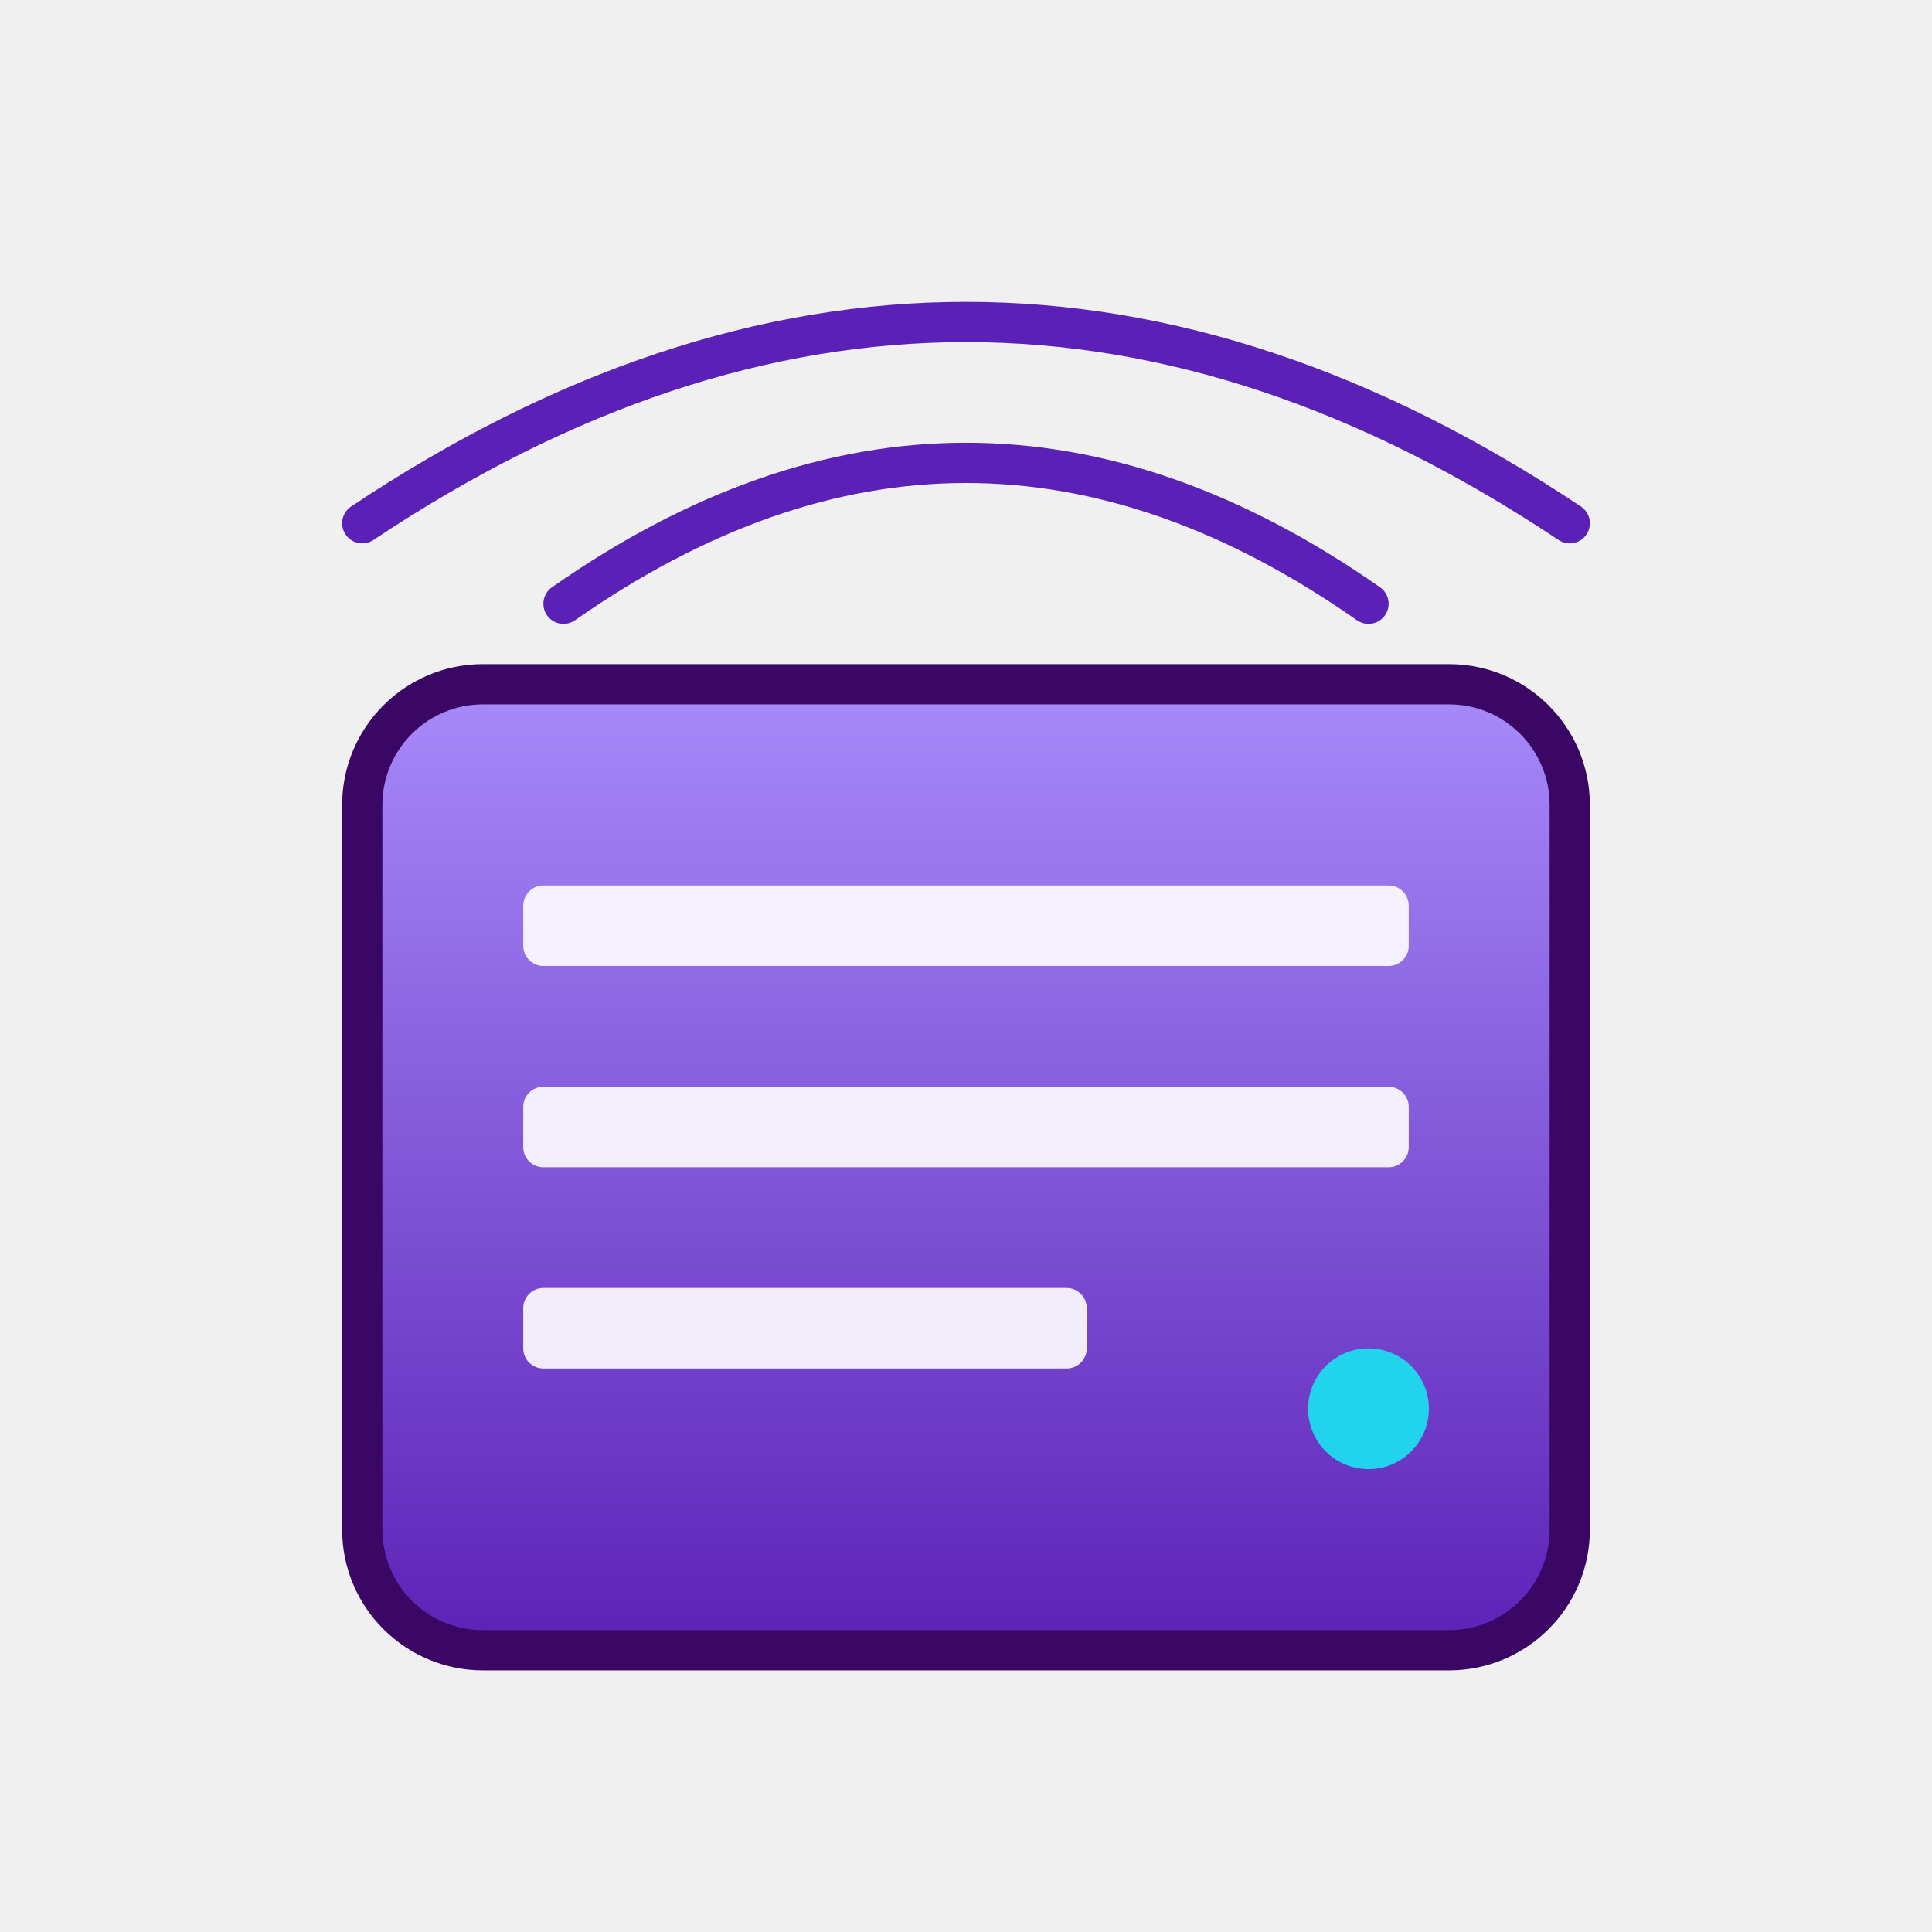
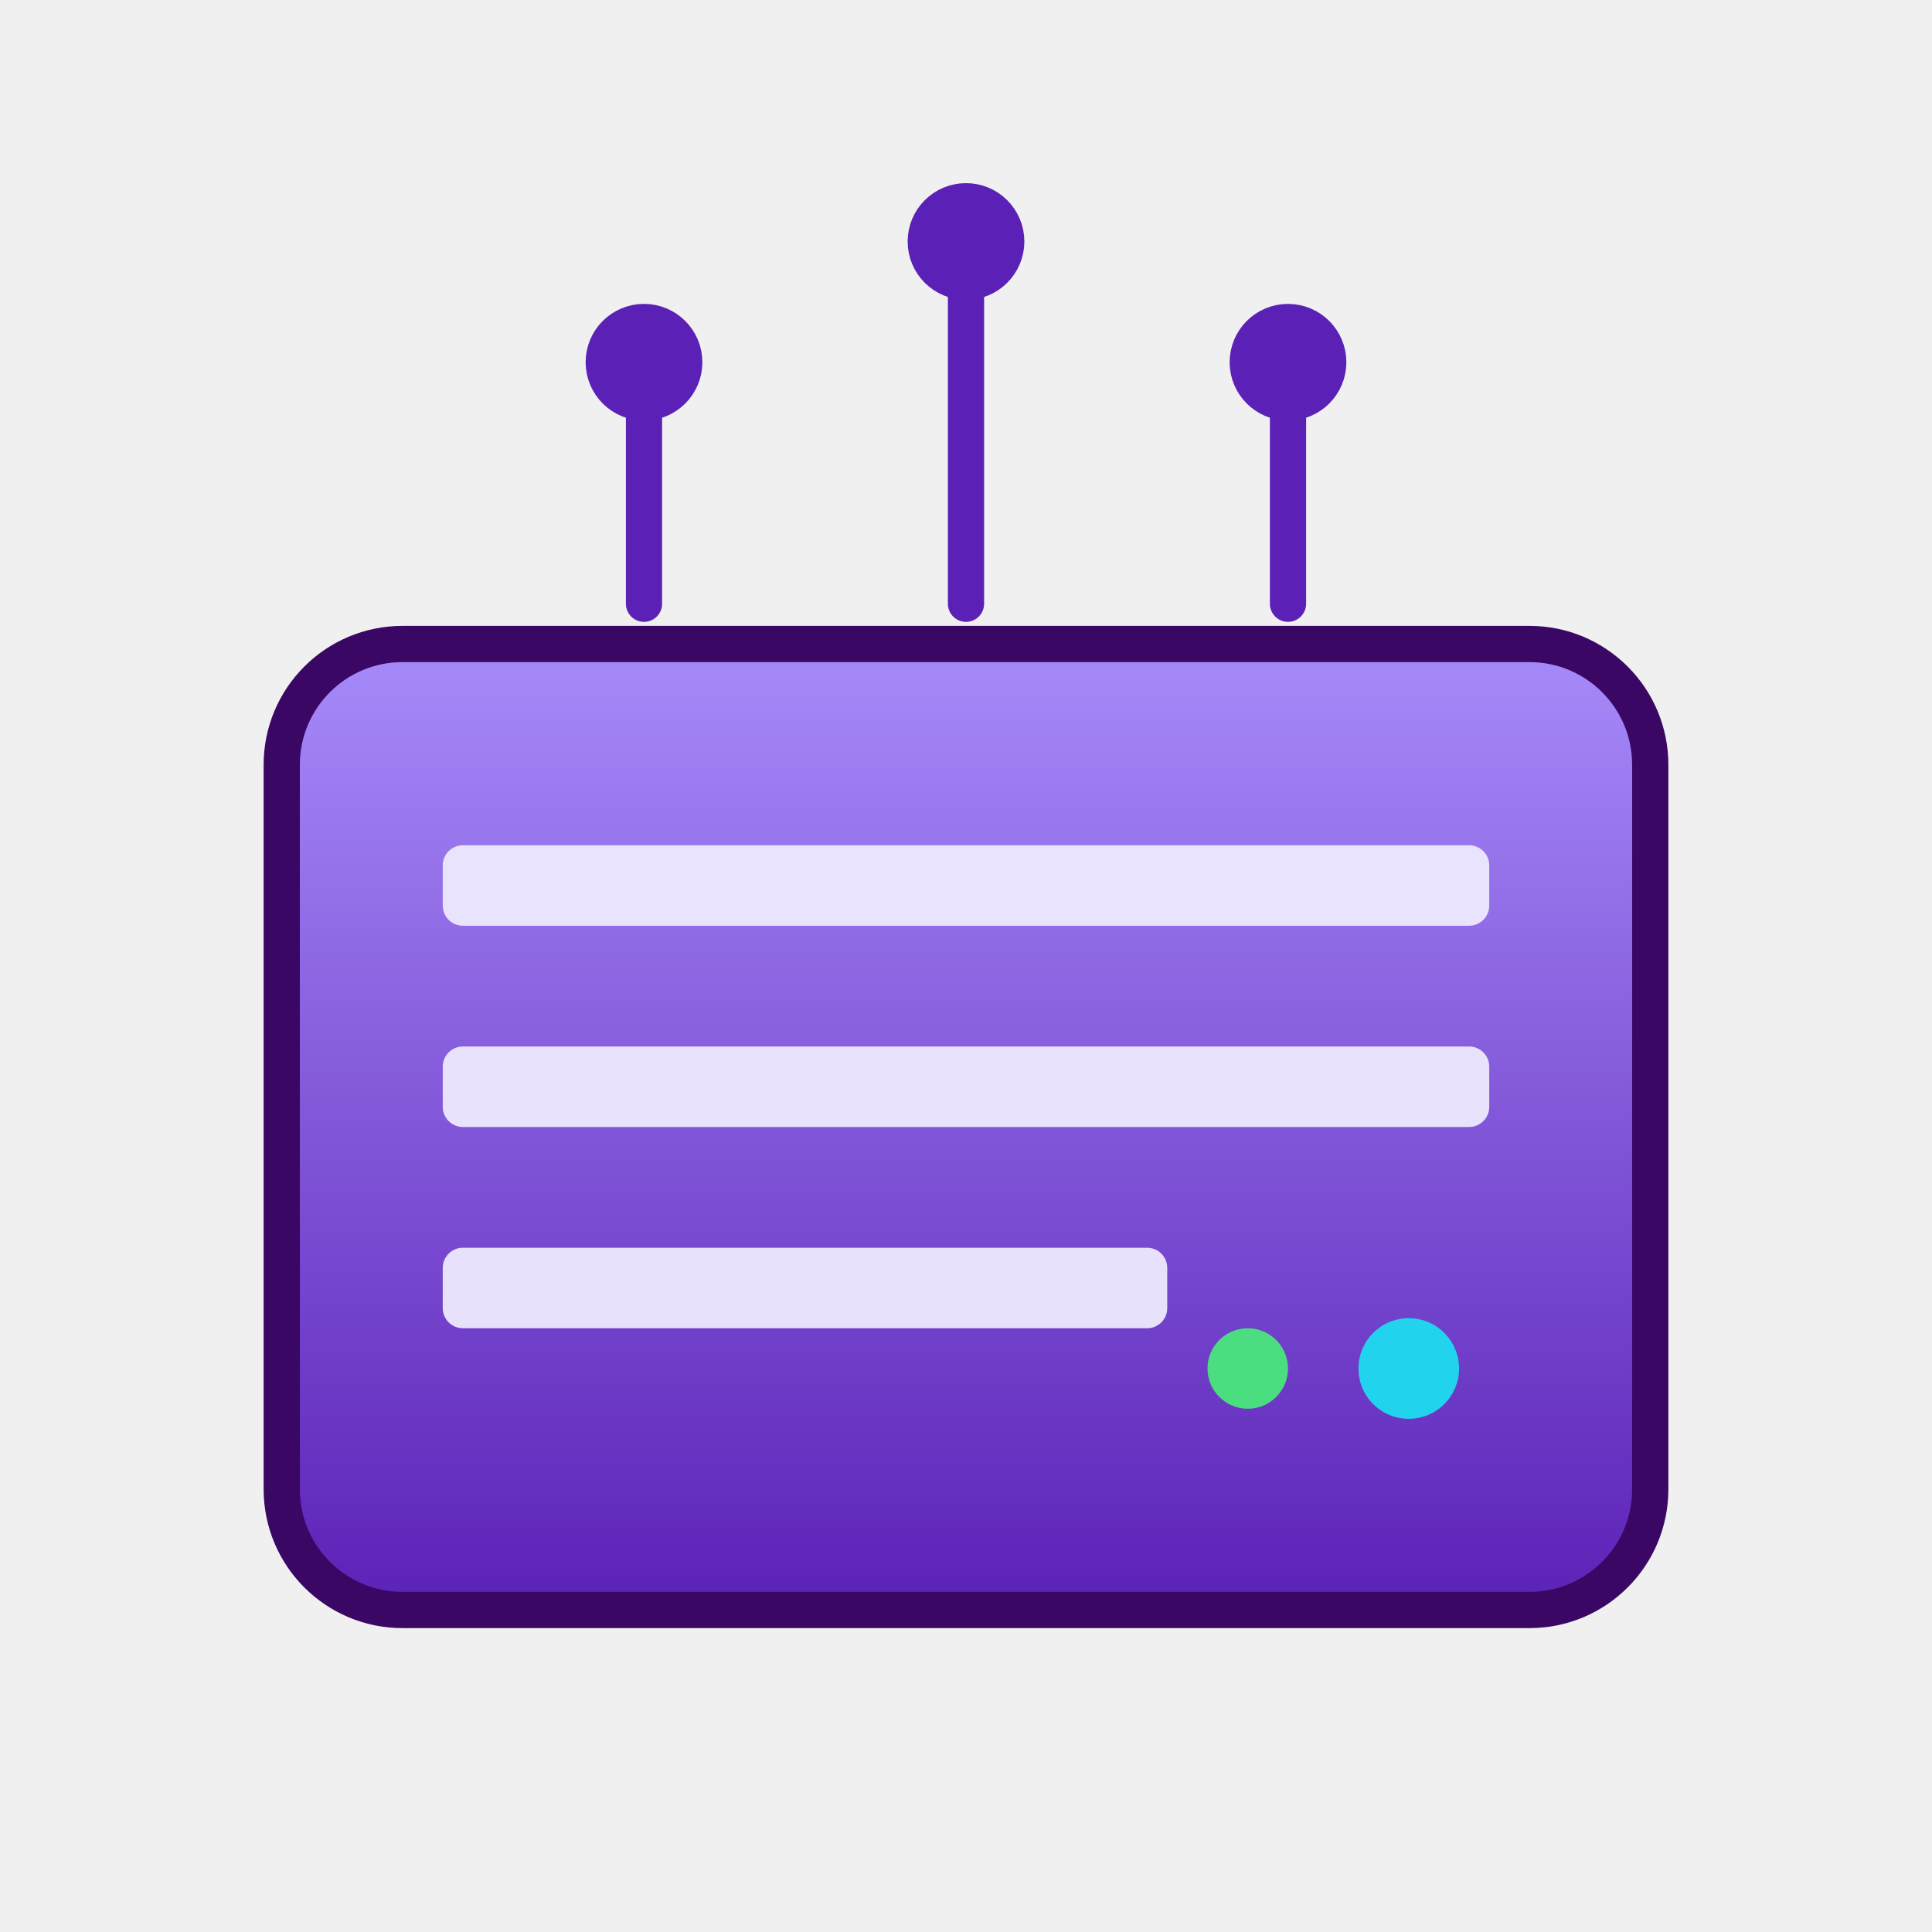
<svg xmlns="http://www.w3.org/2000/svg" viewBox="0 0 96 96" role="img" aria-label="Wireless LAN Controller">
  <defs>
-     <linearGradient id="wlcBody" x1="0" y1="0" x2="0" y2="1">
+     <linearGradient id="wlcg" x1="0" y1="0" x2="0" y2="1">
      <stop offset="0%" stop-color="#a78bfa" />
      <stop offset="100%" stop-color="#5b21b6" />
    </linearGradient>
  </defs>
-   <g stroke="#5b21b6" stroke-width="2" fill="none" stroke-linecap="round">
-     <path d="M18 26 Q48 6 78 26" />
-     <path d="M28 30 Q48 16 68 30" />
+   <g stroke="#5b21b6" stroke-width="1.8" fill="none" stroke-linecap="round">
+     <line x1="32" y1="20" x2="32" y2="30" />
+     <line x1="48" y1="14" x2="48" y2="30" />
+     <line x1="64" y1="20" x2="64" y2="30" />
+     <circle cx="32" cy="18" r="2" fill="#5b21b6" />
+     <circle cx="48" cy="12" r="2" fill="#5b21b6" />
+     <circle cx="64" cy="18" r="2" fill="#5b21b6" />
  </g>
-   <rect x="18" y="34" width="60" height="48" rx="6" fill="url(#wlcBody)" stroke="#3b0764" stroke-width="2" />
-   <g fill="#ffffff" opacity="0.9">
-     <rect x="26" y="44" width="44" height="4" rx="1" />
-     <rect x="26" y="54" width="44" height="4" rx="1" />
-     <rect x="26" y="64" width="28" height="4" rx="1" />
+   <rect x="14" y="32" width="68" height="48" rx="6" fill="url(#wlcg)" stroke="#3b0764" stroke-width="1.8" />
+   <g fill="#ede9fe" opacity="0.95">
+     <rect x="22" y="42" width="52" height="4" rx="1" />
+     <rect x="22" y="52" width="52" height="4" rx="1" />
+     <rect x="22" y="62" width="36" height="4" rx="1" />
  </g>
-   <circle cx="68" cy="70" r="3" fill="#22d3ee" />
+   <g>
+     <circle cx="70" cy="68" r="2.5" fill="#22d3ee" />
+     <circle cx="62" cy="68" r="2" fill="#4ade80" />
+   </g>
</svg>
